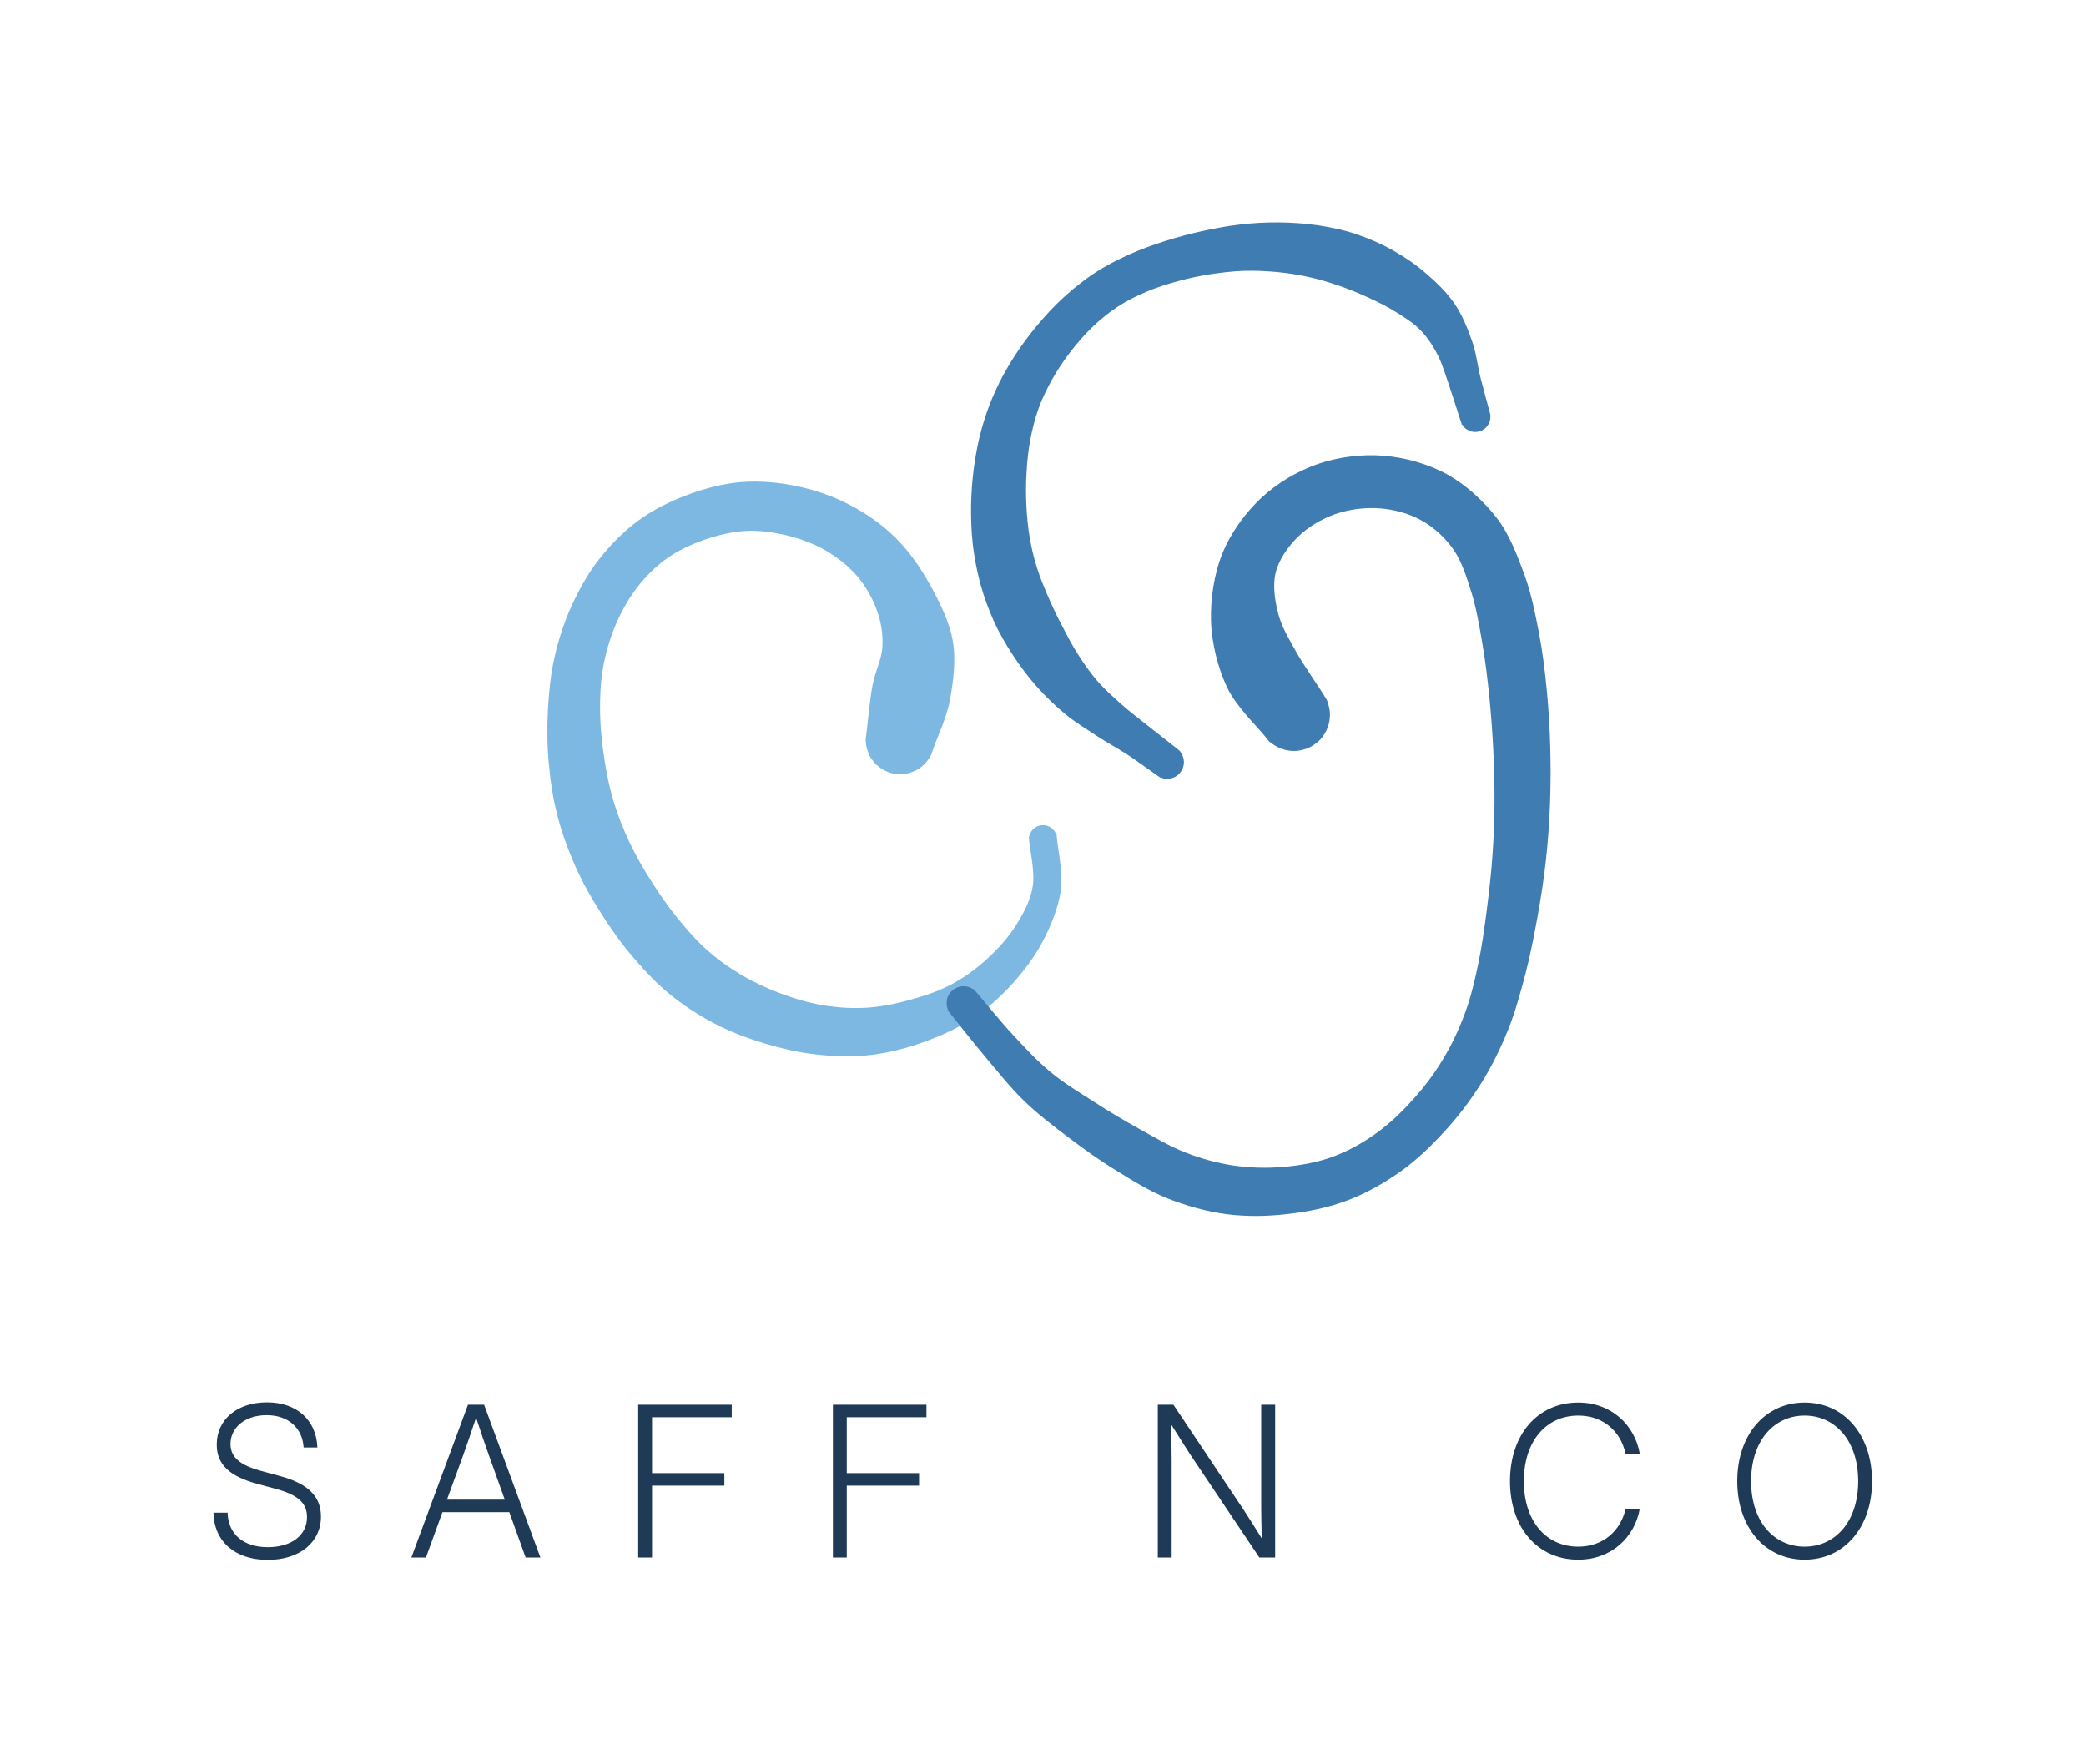
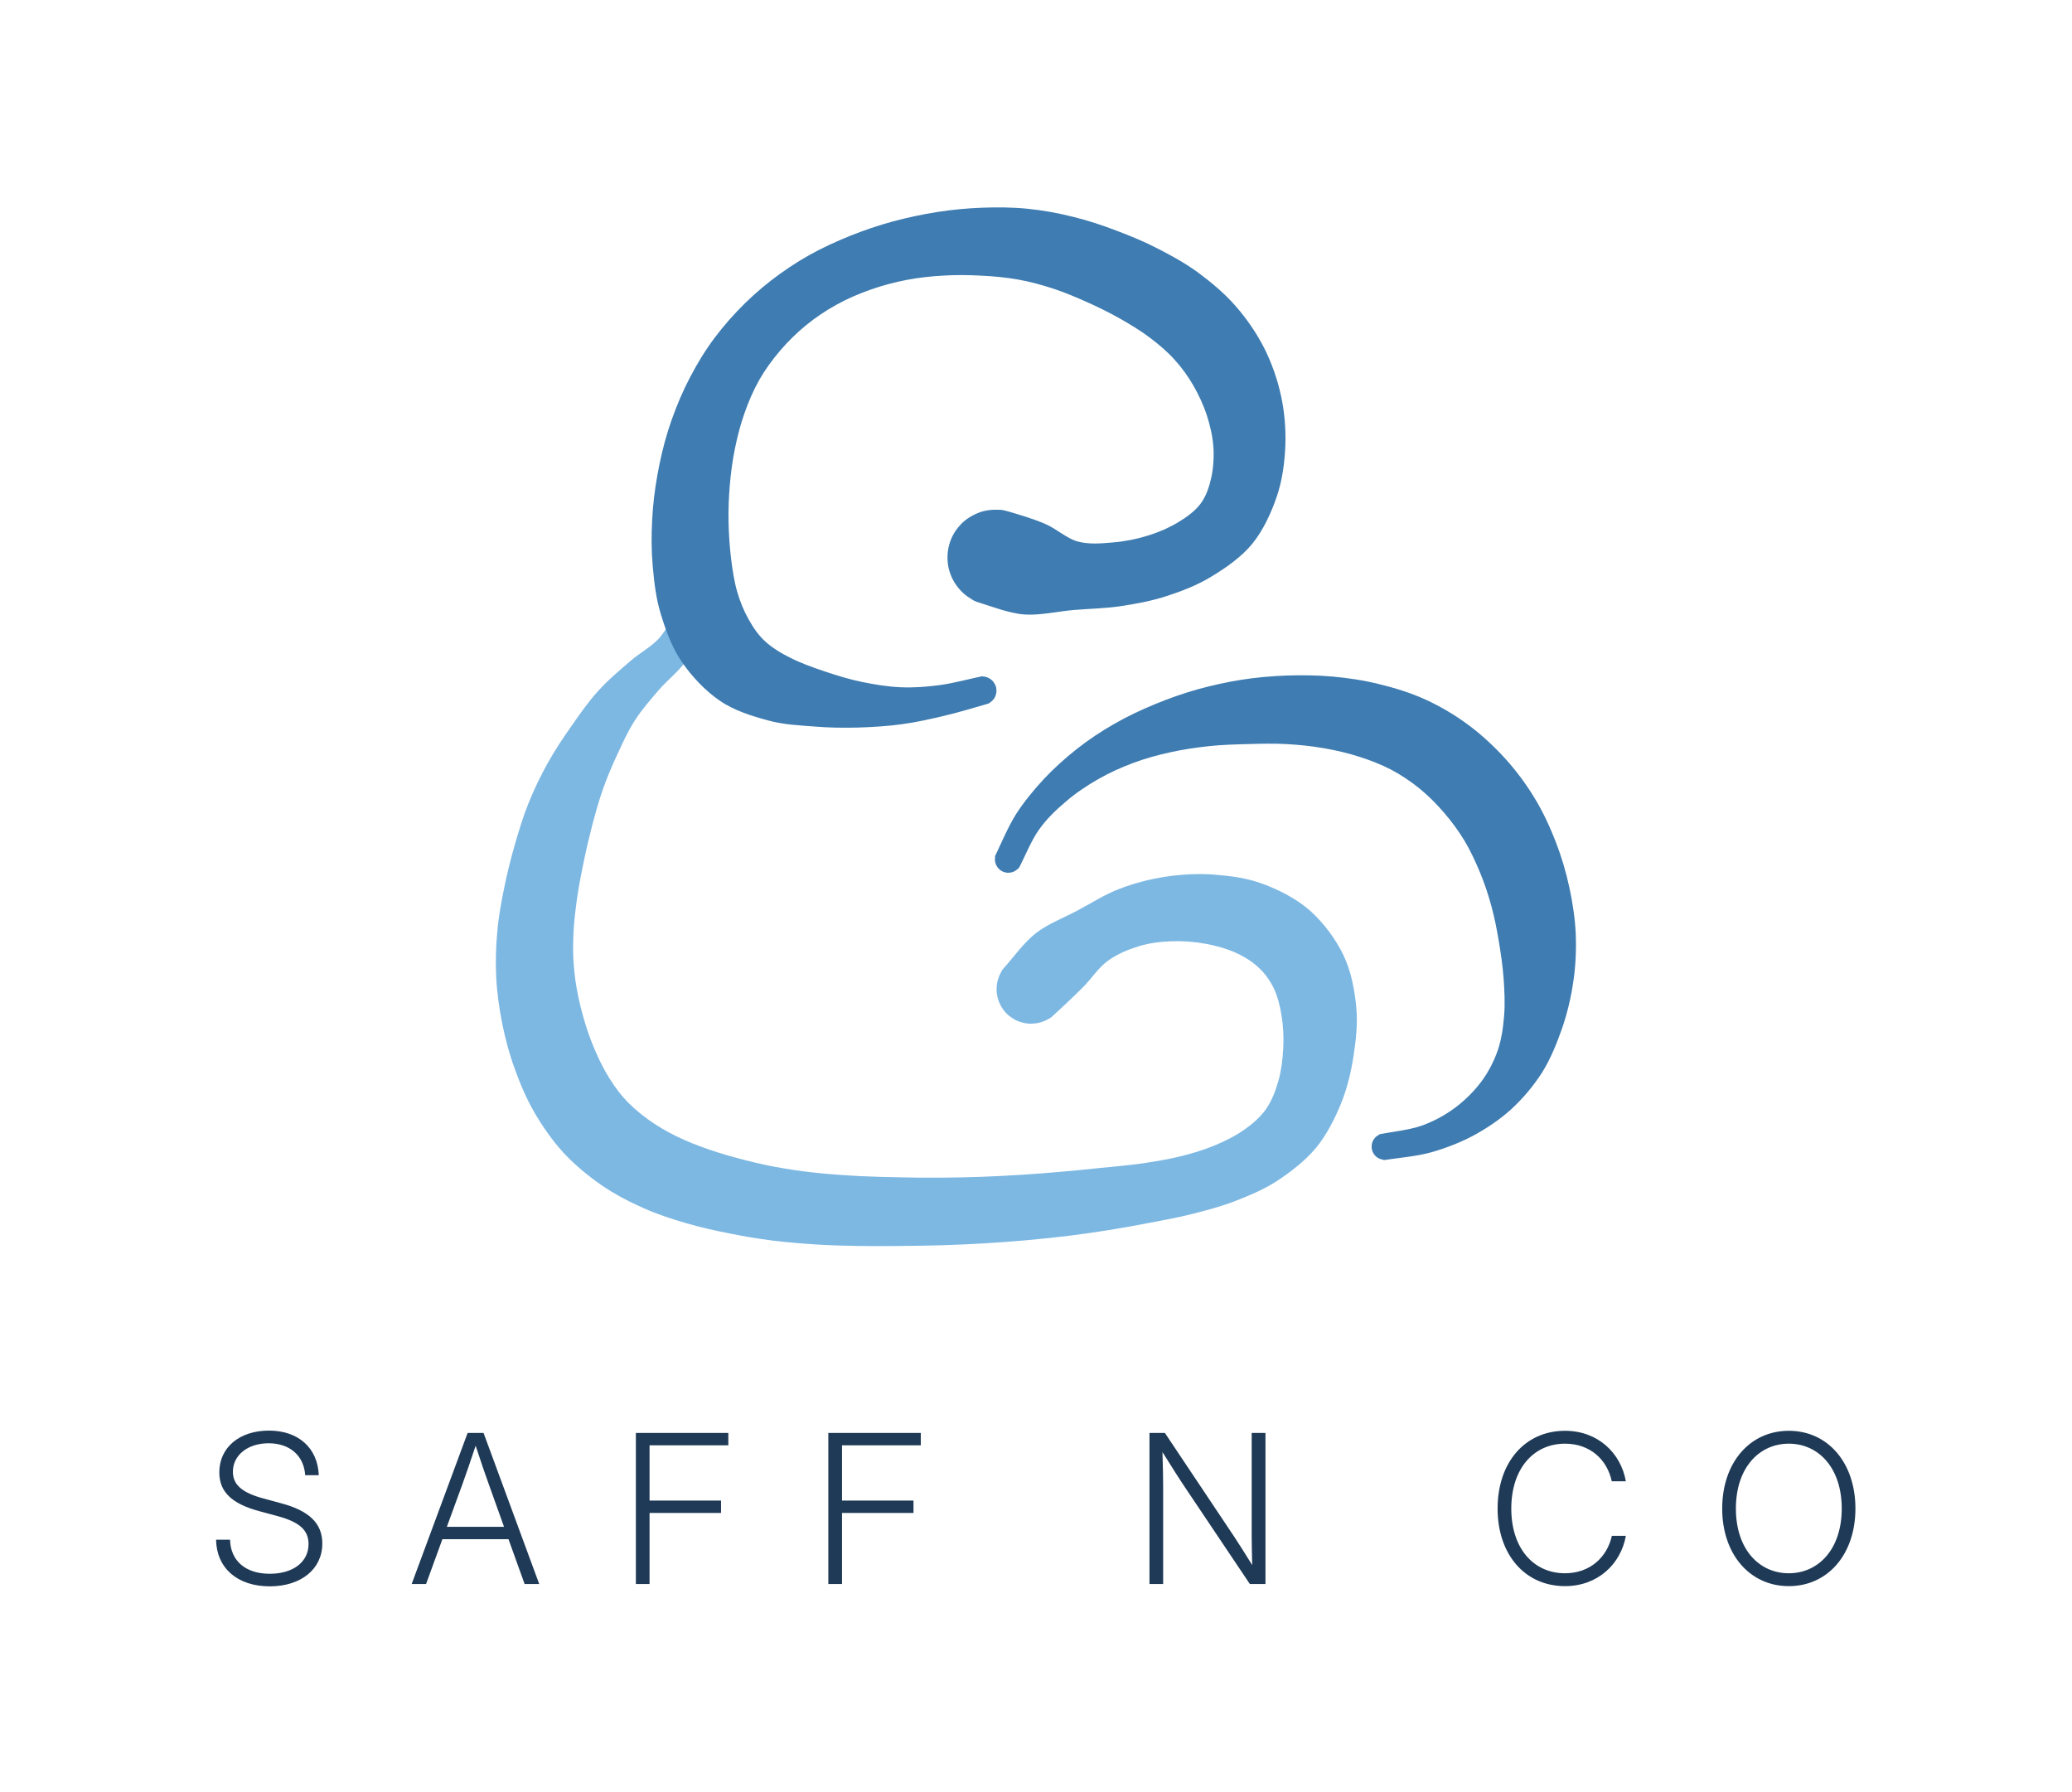
- <svg xmlns="http://www.w3.org/2000/svg" viewBox="-203.56 -40.00 407.12 343.83" width="407" height="344">
-   <g id="symbol" transform="translate(-169.697 -101.818) scale(0.24242)">
-     <path id="puff" fill="#7DB8E3" d="M612.0 856.3C614.6 848.7 622.7 831.7 625.2 817.4C627.8 803.1 630.1 785.8 627.4 770.5C624.7 755.1 616.7 739.0 609.1 725.3C601.4 711.5 592.5 698.6 581.7 687.8C571.0 677.1 557.9 667.9 544.6 661.0C531.4 654.0 516.8 649.0 502.2 645.9C487.7 642.8 472.1 641.4 457.4 642.5C442.7 643.7 427.7 647.6 413.9 652.8C400.1 657.9 386.3 664.7 374.4 673.4C362.5 682.1 351.6 693.2 342.6 704.7C333.6 716.2 326.3 729.4 320.3 742.6C314.3 755.8 309.8 769.9 306.7 783.8C303.5 797.8 302.2 812.3 301.4 826.4C300.7 840.6 300.8 854.7 302.1 868.8C303.4 882.9 305.5 897.3 309.1 911.1C312.6 924.9 317.7 938.6 323.4 951.6C329.2 964.6 336.2 977.1 343.8 989.0C351.3 1001.0 359.4 1012.5 368.6 1023.4C377.8 1034.3 387.8 1045.2 399.0 1054.4C410.1 1063.6 422.8 1071.8 435.6 1078.5C448.4 1085.2 462.1 1090.3 475.9 1094.5C489.6 1098.6 503.8 1101.9 518.1 1103.4C532.4 1105.0 547.5 1105.4 561.7 1103.7C576.0 1102.0 590.3 1098.3 603.8 1093.4C617.3 1088.6 630.8 1082.5 642.8 1074.7C654.7 1066.9 665.7 1057.0 675.3 1046.5C684.8 1035.9 693.7 1024.2 700.2 1011.6C706.7 999.0 712.6 984.5 714.4 970.8C716.2 957.0 711.8 936.5 711.2 929.1C710.6 921.7 710.9 927.2 710.6 926.2C710.3 925.3 709.8 924.4 709.3 923.6C708.7 922.8 708.0 922.1 707.3 921.4C706.6 920.8 705.7 920.3 704.8 919.8C704.0 919.4 703.0 919.1 702.0 918.9C701.1 918.8 700.1 918.7 699.1 918.8C698.1 918.9 697.2 919.1 696.2 919.4C695.3 919.7 694.4 920.2 693.6 920.7C692.8 921.3 692.1 922.0 691.4 922.7C690.8 923.4 690.3 924.3 689.8 925.2C689.4 926.0 689.1 927.0 688.9 928.0C688.8 928.9 688.3 924.3 688.8 930.9C689.3 937.5 693.6 956.2 691.8 967.6C690.1 979.0 684.5 989.5 678.3 999.3C672.2 1009.1 663.7 1018.5 655.0 1026.4C646.3 1034.4 636.5 1041.5 626.1 1047.0C615.8 1052.5 604.3 1056.3 592.9 1059.4C581.6 1062.6 569.8 1064.9 558.2 1065.7C546.6 1066.4 534.9 1065.7 523.4 1063.8C511.9 1061.9 500.2 1058.5 489.2 1054.4C478.2 1050.3 467.2 1045.2 457.2 1039.3C447.2 1033.4 437.8 1026.7 429.2 1019.0C420.5 1011.2 412.8 1002.3 405.3 993.0C397.8 983.7 390.8 973.6 384.4 963.4C377.9 953.3 371.9 942.7 366.8 931.9C361.8 921.1 357.4 910.1 354.0 898.7C350.7 887.3 348.3 875.5 346.6 863.6C344.8 851.8 343.6 839.4 343.4 827.5C343.3 815.5 343.8 803.4 345.8 791.8C347.9 780.3 351.2 768.8 355.7 758.1C360.2 747.5 365.9 737.0 372.8 728.0C379.6 719.1 387.7 710.8 396.8 704.3C405.8 697.8 416.6 692.8 427.1 689.1C437.7 685.4 449.1 682.6 460.1 681.9C471.2 681.3 482.6 682.8 493.4 685.4C504.2 688.0 515.2 692.0 524.7 697.4C534.1 702.9 543.0 709.8 550.0 717.8C556.9 725.8 562.8 736.0 566.2 745.6C569.7 755.1 571.3 765.1 570.7 775.2C570.2 785.3 564.9 794.6 562.8 806.0C560.6 817.4 558.9 836.2 558.0 843.7C557.1 851.1 557.2 848.5 557.3 850.9C557.4 853.2 557.8 855.7 558.5 858.0C559.2 860.3 560.2 862.6 561.4 864.6C562.7 866.6 564.3 868.6 566.0 870.2C567.8 871.8 569.8 873.3 571.9 874.4C574.0 875.6 576.3 876.4 578.7 877.0C581.0 877.5 583.5 877.8 585.9 877.7C588.2 877.6 590.7 877.2 593.0 876.5C595.3 875.8 597.6 874.8 599.6 873.6C601.6 872.3 603.6 870.7 605.2 869.0C606.8 867.2 608.3 865.2 609.4 863.1C610.6 861.0 609.3 864.0 612.0 856.3Z" />
-     <path id="arc" fill="#3E7CB1" d="M1059.7 586.5C1058.4 581.4 1054.7 568.3 1052.3 558.7C1049.9 549.1 1048.9 538.9 1045.4 528.9C1041.9 518.9 1037.5 507.9 1031.3 498.9C1025.1 489.8 1016.6 481.6 1008.3 474.5C1000.1 467.3 991.1 461.3 981.8 456.0C972.5 450.8 962.5 446.4 952.4 443.0C942.4 439.6 931.7 437.4 921.3 435.8C910.8 434.3 900.2 433.6 889.8 433.5C879.3 433.4 868.8 434.0 858.6 435.2C848.3 436.4 838.1 438.3 828.1 440.5C818.1 442.7 808.3 445.3 798.6 448.4C788.8 451.5 779.1 455.0 769.6 459.2C760.2 463.5 750.6 468.3 741.8 474.1C733.0 479.8 724.7 486.6 716.9 493.6C709.2 500.6 702.1 508.3 695.4 516.3C688.8 524.2 682.6 532.6 676.9 541.4C671.3 550.2 666.0 559.5 661.7 569.1C657.3 578.7 653.6 588.9 650.8 599.0C647.9 609.2 646.0 619.6 644.5 630.0C643.1 640.3 642.3 650.7 642.1 661.2C642.0 671.7 642.3 682.3 643.5 692.9C644.8 703.4 646.8 714.2 649.6 724.5C652.4 734.8 656.2 745.0 660.5 754.7C664.9 764.3 670.2 773.4 676.0 782.2C681.7 791.0 688.1 799.4 695.1 807.3C702.1 815.2 710.0 822.8 718.0 829.4C726.1 836.0 735.1 841.5 743.5 847.0C751.9 852.5 760.4 857.0 768.5 862.3C776.6 867.6 787.6 875.8 792.0 878.8C796.4 881.8 794.0 880.1 795.1 880.5C796.1 880.9 797.3 881.2 798.5 881.4C799.6 881.5 800.8 881.5 802.0 881.3C803.1 881.1 804.3 880.8 805.4 880.3C806.4 879.9 807.5 879.3 808.4 878.5C809.3 877.8 810.1 876.9 810.8 876.0C811.5 875.1 812.1 874.0 812.5 872.9C812.9 871.9 813.2 870.7 813.4 869.5C813.5 868.4 813.5 867.2 813.3 866.0C813.1 864.9 812.8 863.7 812.3 862.6C811.9 861.6 811.3 860.5 810.5 859.6C809.8 858.7 812.2 860.6 808.0 857.2C803.8 853.8 792.7 845.3 785.2 839.3C777.7 833.3 769.9 827.5 763.0 821.3C756.1 815.2 749.5 809.2 743.7 802.6C738.0 796.0 733.1 788.9 728.4 781.6C723.7 774.3 719.6 766.5 715.6 758.7C711.5 751.0 707.7 743.1 704.3 735.1C700.9 727.2 697.6 719.4 695.1 711.3C692.5 703.2 690.6 695.0 689.2 686.5C687.8 678.1 687.0 669.4 686.6 660.7C686.2 652.0 686.2 643.0 686.8 634.3C687.3 625.6 688.2 616.8 689.8 608.4C691.4 599.9 693.5 591.5 696.4 583.4C699.3 575.3 703.2 567.4 707.4 559.8C711.7 552.2 716.7 544.7 722.1 537.7C727.4 530.8 733.3 524.0 739.6 517.9C745.9 511.9 752.6 506.3 759.8 501.6C767.0 496.8 774.8 492.9 782.9 489.5C791.0 486.0 799.6 483.3 808.3 480.9C816.9 478.5 825.9 476.6 834.8 475.2C843.6 473.9 852.6 472.8 861.5 472.5C870.3 472.2 879.2 472.6 887.9 473.4C896.6 474.2 905.3 475.5 913.7 477.4C922.1 479.2 930.3 481.7 938.4 484.5C946.4 487.3 954.4 490.5 962.1 494.1C969.8 497.6 977.6 501.5 984.6 505.9C991.6 510.3 998.5 514.7 1004.1 520.4C1009.6 526.2 1014.1 532.9 1017.9 540.5C1021.8 548.1 1024.3 557.2 1027.4 566.0C1030.4 574.9 1034.6 588.4 1036.3 593.5C1038.0 598.5 1037.0 595.5 1037.6 596.4C1038.1 597.3 1038.8 598.1 1039.6 598.9C1040.3 599.6 1041.2 600.2 1042.2 600.7C1043.1 601.3 1044.1 601.6 1045.1 601.9C1046.2 602.1 1047.3 602.3 1048.3 602.2C1049.4 602.2 1050.5 602.0 1051.5 601.7C1052.5 601.4 1053.5 601.0 1054.4 600.4C1055.3 599.9 1056.1 599.2 1056.9 598.4C1057.6 597.7 1058.2 596.8 1058.7 595.8C1059.3 594.9 1059.6 593.9 1059.9 592.9C1060.1 591.8 1060.3 590.7 1060.2 589.7C1060.2 588.6 1061.1 591.7 1059.7 586.5Z" />
-     <path id="bowl" fill="#3E7CB1" d="M925.6 813.2C921.4 806.4 910.1 790.3 904.0 779.5C898.0 768.7 892.2 759.3 889.4 748.5C886.6 737.8 884.8 725.4 887.4 715.1C890.1 704.7 897.4 694.3 905.4 686.5C913.4 678.7 924.5 672.1 935.4 668.3C946.3 664.5 959.3 662.8 970.9 663.7C982.4 664.5 994.7 667.8 1004.7 673.4C1014.6 678.9 1023.8 687.3 1030.6 697.0C1037.3 706.8 1041.2 719.4 1045.1 731.9C1049.0 744.5 1051.3 758.5 1053.7 772.3C1056.1 786.1 1057.8 800.4 1059.3 814.7C1060.7 828.9 1061.8 843.3 1062.5 857.7C1063.2 872.1 1063.6 886.5 1063.5 900.9C1063.4 915.3 1062.9 929.6 1061.8 944.0C1060.8 958.4 1059.1 972.8 1057.3 987.0C1055.4 1001.3 1053.5 1015.8 1050.6 1029.6C1047.7 1043.5 1044.5 1057.3 1039.7 1070.2C1034.9 1083.2 1029.0 1095.7 1021.9 1107.4C1014.9 1119.1 1006.4 1130.3 997.2 1140.3C988.1 1150.4 978.0 1160.0 967.1 1167.6C956.3 1175.3 944.4 1181.7 932.1 1186.1C919.7 1190.5 906.2 1192.8 893.1 1193.9C879.9 1195.0 866.2 1194.6 853.1 1192.7C840.1 1190.7 827.3 1187.2 814.8 1182.3C802.2 1177.4 790.1 1170.2 777.8 1163.4C765.4 1156.5 752.7 1149.0 740.7 1141.2C728.7 1133.5 716.5 1126.2 705.6 1117.1C694.7 1108.0 685.1 1097.5 675.2 1086.9C665.3 1076.2 651.7 1059.3 646.4 1053.3C641.2 1047.3 644.8 1051.6 643.8 1050.9C642.9 1050.2 641.8 1049.6 640.7 1049.2C639.6 1048.8 638.4 1048.6 637.2 1048.5C636.1 1048.4 634.8 1048.4 633.7 1048.6C632.5 1048.8 631.4 1049.2 630.3 1049.7C629.2 1050.2 628.2 1050.8 627.3 1051.6C626.4 1052.3 625.6 1053.2 624.9 1054.2C624.2 1055.1 623.6 1056.2 623.2 1057.3C622.8 1058.4 622.6 1059.6 622.5 1060.8C622.4 1061.9 622.4 1063.2 622.6 1064.3C622.8 1065.5 623.2 1066.6 623.7 1067.7C624.2 1068.8 620.5 1064.4 625.6 1070.7C630.6 1077.0 644.1 1094.0 653.9 1105.7C663.8 1117.3 673.5 1129.8 684.6 1140.5C695.7 1151.3 708.2 1160.8 720.5 1170.1C732.8 1179.4 745.1 1188.3 758.4 1196.4C771.7 1204.6 785.4 1213.3 800.3 1219.2C815.1 1225.1 831.6 1229.8 847.7 1231.9C863.8 1234.0 880.7 1233.7 896.8 1231.8C913.0 1230.0 929.7 1226.7 944.9 1220.9C960.1 1215.2 975.0 1206.7 988.2 1197.3C1001.3 1188.0 1013.1 1176.4 1023.9 1164.6C1034.7 1152.8 1044.4 1139.9 1052.9 1126.4C1061.3 1112.9 1068.5 1098.3 1074.4 1083.6C1080.3 1069.0 1084.4 1053.6 1088.4 1038.6C1092.3 1023.5 1095.2 1008.5 1098.0 993.4C1100.7 978.3 1103.1 963.2 1104.8 948.0C1106.5 932.7 1107.6 917.3 1108.2 902.0C1108.8 886.6 1108.8 871.3 1108.4 856.0C1108.0 840.6 1107.1 825.3 1105.6 810.0C1104.1 794.6 1102.3 779.4 1099.3 763.9C1096.3 748.5 1093.3 732.8 1087.7 717.4C1082.0 702.0 1075.8 685.0 1065.3 671.4C1054.9 657.9 1040.4 644.6 1025.2 636.2C1010.0 627.9 991.4 622.7 974.1 621.3C956.8 619.9 937.9 622.3 921.5 627.9C905.0 633.6 888.6 643.3 875.7 655.3C862.9 667.3 851.1 683.5 844.4 700.1C837.7 716.7 834.7 737.0 835.3 754.9C835.9 772.9 841.0 792.5 848.2 807.8C855.4 823.1 872.5 839.4 878.4 846.8C884.3 854.3 881.6 850.8 883.5 852.4C885.5 854.0 887.7 855.3 890.0 856.4C892.2 857.4 894.7 858.2 897.2 858.6C899.7 859.0 902.3 859.1 904.8 858.9C907.3 858.6 909.8 858.0 912.1 857.2C914.5 856.3 916.8 855.1 918.8 853.6C920.9 852.2 922.8 850.4 924.4 848.5C926.0 846.5 927.3 844.3 928.4 842.0C929.4 839.8 930.2 837.3 930.6 834.8C931.0 832.3 931.1 829.7 930.9 827.2C930.6 824.7 930.0 822.2 929.2 819.9C928.3 817.5 929.8 819.9 925.6 813.2Z" />
+ <svg xmlns="http://www.w3.org/2000/svg" viewBox="-199.57 -40.00 399.14 345.10" width="399" height="345">
+   <g id="symbol" transform="translate(-103.977 0.000) scale(0.22567)">
+     <path id="bowl" fill="#7DB8E3" d="M159.7 307.4C158.6 313.4 157.0 330.2 153.7 340.1C150.4 349.9 146.3 358.8 139.7 366.7C133.1 374.5 123.0 379.5 114.2 387.2C105.4 394.8 95.2 403.3 86.9 412.6C78.5 421.8 71.2 432.4 64.0 442.7C56.8 452.9 49.9 463.3 43.8 474.3C37.7 485.2 32.2 496.8 27.5 508.4C22.8 520.0 19.3 531.9 15.8 543.9C12.4 555.8 9.4 567.7 6.9 580.0C4.4 592.3 2.0 605.0 0.9 617.9C-0.3 630.8 -0.7 644.3 0.0 657.4C0.7 670.5 2.6 683.8 5.2 696.8C7.8 709.7 11.2 722.4 15.8 735.0C20.3 747.5 25.6 760.2 32.5 772.1C39.4 784.0 47.8 796.1 57.2 806.4C66.7 816.7 78.1 826.1 89.4 834.0C100.8 841.9 113.2 848.3 125.3 853.7C137.5 859.2 150.0 863.2 162.3 866.8C174.6 870.4 186.8 873.1 199.1 875.5C211.3 878.0 223.6 880.0 235.8 881.6C248.1 883.1 260.5 884.1 272.7 884.9C284.9 885.7 297.0 886.0 309.0 886.2C321.0 886.4 332.9 886.3 344.8 886.2C356.7 886.1 368.5 885.9 380.4 885.6C392.3 885.2 404.2 884.7 416.1 884.0C428.0 883.3 439.9 882.4 451.7 881.4C463.6 880.3 475.5 879.1 487.3 877.7C499.1 876.2 510.8 874.6 522.6 872.7C534.4 870.8 546.0 868.7 557.9 866.4C569.8 864.1 581.9 862.0 594.0 858.9C606.1 855.8 618.5 852.6 630.7 847.9C642.9 843.1 655.6 837.9 667.1 830.3C678.6 822.7 690.8 813.2 699.9 802.3C708.9 791.3 715.9 777.4 721.2 764.4C726.5 751.4 729.6 737.9 731.8 724.1C733.9 710.4 735.5 696.4 734.1 682.0C732.7 667.7 729.8 651.7 723.2 638.0C716.7 624.4 706.2 610.3 694.8 600.1C683.4 590.0 668.5 582.4 654.8 577.3C641.1 572.1 626.5 570.3 612.6 569.2C598.7 568.2 584.9 569.0 571.4 571.0C557.9 573.1 544.2 576.6 531.7 581.5C519.1 586.3 507.7 593.8 495.9 600.0C484.1 606.3 470.9 611.3 460.9 619.0C450.8 626.8 440.5 640.9 435.5 646.5C430.5 652.1 432.1 650.4 430.9 652.6C429.6 654.8 428.7 657.3 428.0 659.7C427.4 662.2 427.1 664.8 427.1 667.4C427.1 669.9 427.5 672.5 428.2 675.0C428.9 677.4 429.9 679.8 431.2 682.0C432.5 684.2 434.1 686.3 435.9 688.1C437.7 689.8 439.9 691.4 442.1 692.7C444.3 693.9 446.7 694.9 449.2 695.5C451.6 696.2 454.3 696.5 456.8 696.5C459.3 696.4 462.0 696.1 464.4 695.4C466.8 694.7 469.3 693.7 471.5 692.4C473.6 691.1 472.6 692.2 477.5 687.6C482.4 683.1 493.6 672.7 501.0 665.2C508.4 657.7 514.1 648.6 522.1 642.8C530.0 637.0 539.6 633.1 548.7 630.3C557.9 627.5 567.6 626.4 577.1 626.1C586.6 625.8 596.7 626.6 605.7 628.3C614.7 629.9 623.7 632.5 631.2 635.9C638.8 639.3 645.5 643.6 650.9 648.7C656.4 653.8 660.5 659.6 663.8 666.4C667.0 673.3 669.1 681.3 670.4 689.8C671.8 698.2 672.3 708.1 671.8 717.3C671.4 726.6 670.1 736.6 667.7 745.2C665.2 753.9 662.1 762.1 657.2 769.2C652.3 776.2 645.6 782.1 638.0 787.3C630.5 792.6 621.3 797.1 612.0 800.9C602.7 804.7 592.4 807.7 581.9 810.2C571.5 812.7 560.5 814.4 549.4 816.0C538.4 817.5 526.9 818.5 515.6 819.6C504.3 820.8 492.9 822.0 481.6 822.9C470.2 823.9 458.9 824.8 447.5 825.5C436.2 826.2 424.8 826.8 413.4 827.2C402.0 827.6 390.7 827.8 379.3 827.9C367.9 828.0 356.5 827.9 345.1 827.6C333.7 827.4 322.3 827.1 311.0 826.6C299.8 826.0 288.6 825.3 277.6 824.2C266.6 823.1 255.7 821.8 245.0 819.9C234.2 818.1 223.6 815.8 213.1 813.1C202.7 810.5 192.2 807.5 182.3 804.1C172.4 800.7 162.8 797.0 153.9 792.6C145.1 788.3 136.7 783.4 129.2 777.9C121.7 772.4 114.8 766.5 108.8 759.7C102.8 752.9 97.7 745.3 93.1 737.2C88.5 729.0 84.5 720.0 80.9 710.8C77.4 701.6 74.4 691.7 72.0 682.0C69.6 672.3 67.7 662.3 66.7 652.3C65.6 642.4 65.4 632.4 65.8 622.1C66.1 611.8 67.4 601.3 68.8 590.7C70.3 580.1 72.4 569.2 74.6 558.6C76.8 547.9 79.3 537.3 82.0 526.8C84.8 516.4 87.6 506.2 91.2 496.0C94.8 485.8 99.1 475.7 103.7 465.9C108.2 456.1 112.7 446.3 118.6 437.2C124.4 428.2 131.2 420.5 138.8 411.6C146.4 402.8 157.2 394.7 164.0 384.2C170.7 373.6 175.6 360.1 179.1 348.1C182.7 336.1 184.3 318.6 185.4 312.0C186.4 305.4 185.6 309.7 185.5 308.6C185.4 307.5 185.2 306.3 184.8 305.3C184.4 304.2 183.9 303.2 183.2 302.3C182.6 301.3 181.8 300.5 180.9 299.7C180.1 299.0 179.1 298.4 178.1 297.9C177.1 297.4 175.9 297.1 174.8 296.9C173.7 296.7 172.6 296.6 171.4 296.7C170.3 296.8 169.2 297.1 168.1 297.5C167.1 297.8 166.0 298.4 165.1 299.0C164.2 299.7 163.3 300.5 162.6 301.3C161.9 302.2 161.3 303.2 160.8 304.2C160.3 305.2 160.9 301.4 159.7 307.4Z" />
+     <path id="puff" fill="#3E7CB1" d="M447.3 561.4C450.2 556.0 456.7 540.1 463.2 531.0C469.6 521.9 477.6 514.2 486.0 507.1C494.3 499.9 503.8 493.5 513.4 488.0C522.9 482.5 533.1 477.9 543.5 474.0C553.8 470.1 564.6 467.2 575.4 464.8C586.2 462.4 597.2 460.8 608.2 459.6C619.3 458.4 630.4 458.1 641.4 457.8C652.5 457.5 663.5 457.2 674.4 457.8C685.2 458.4 695.9 459.5 706.3 461.3C716.7 463.1 727.0 465.5 736.6 468.6C746.3 471.7 755.6 475.3 764.2 479.8C772.8 484.4 780.8 489.8 788.2 495.8C795.7 501.9 802.7 509.0 809.1 516.4C815.4 523.7 821.3 531.7 826.4 540.1C831.5 548.6 835.7 557.7 839.6 567.0C843.5 576.3 846.8 586.2 849.5 596.2C852.2 606.1 854.2 616.3 855.9 626.6C857.6 636.8 859.1 647.2 859.9 657.6C860.6 668.0 861.2 678.7 860.4 688.9C859.6 699.2 858.2 709.5 855.0 719.0C851.7 728.5 847.0 737.7 840.9 745.9C834.8 754.1 826.9 761.9 818.5 768.2C810.0 774.5 800.4 779.8 790.0 783.5C779.7 787.2 762.5 789.1 756.4 790.4C750.4 791.6 754.5 790.8 753.6 791.3C752.8 791.7 751.9 792.2 751.2 792.8C750.4 793.5 749.8 794.2 749.2 795.0C748.7 795.8 748.2 796.7 747.9 797.6C747.5 798.5 747.3 799.5 747.3 800.5C747.2 801.5 747.2 802.5 747.4 803.4C747.6 804.4 747.9 805.3 748.3 806.2C748.7 807.1 749.3 807.9 749.9 808.7C750.5 809.4 751.3 810.1 752.1 810.7C752.9 811.2 753.8 811.7 754.7 812.0C755.6 812.3 756.6 812.5 757.5 812.6C758.5 812.7 753.9 813.5 760.5 812.5C767.1 811.4 785.1 809.8 797.2 806.5C809.4 803.1 821.9 798.4 833.5 792.3C845.0 786.1 856.5 778.5 866.4 769.5C876.3 760.4 885.6 749.4 892.9 737.9C900.1 726.3 905.4 713.1 909.9 700.2C914.3 687.3 917.5 673.9 919.4 660.6C921.4 647.3 922.0 633.6 921.5 620.2C920.9 606.8 918.9 593.3 916.0 580.1C913.2 567.0 909.3 553.9 904.4 541.2C899.4 528.4 893.5 515.6 886.3 503.8C879.1 491.9 870.6 480.5 861.2 470.1C851.8 459.8 841.3 450.0 830.0 441.6C818.7 433.2 806.1 425.7 793.4 419.9C780.7 414.1 767.1 409.9 753.9 406.7C740.7 403.4 727.3 401.4 714.1 400.2C700.9 399.0 687.7 398.9 674.7 399.3C661.7 399.8 648.9 400.9 636.2 402.9C623.5 404.9 610.9 407.7 598.6 411.1C586.2 414.6 574.0 418.9 562.2 423.8C550.3 428.7 538.6 434.2 527.5 440.6C516.4 446.9 505.6 454.1 495.6 462.0C485.6 469.9 476.0 478.5 467.3 487.8C458.7 497.1 450.3 507.3 443.6 517.8C436.9 528.4 429.9 545.0 426.9 551.1C424.0 557.1 426.2 552.9 426.0 553.9C425.7 554.8 425.7 555.8 425.7 556.8C425.8 557.8 425.9 558.8 426.3 559.8C426.6 560.7 427.0 561.6 427.5 562.4C428.1 563.3 428.7 564.1 429.5 564.7C430.2 565.4 431.0 566.0 431.9 566.4C432.8 566.9 433.8 567.2 434.7 567.4C435.7 567.6 436.7 567.7 437.7 567.6C438.7 567.6 439.7 567.4 440.6 567.1C441.6 566.8 442.5 566.4 443.3 565.8C444.1 565.3 444.9 564.6 445.6 563.9C446.2 563.2 444.3 566.9 447.3 561.4Z" />
+     <path id="loop" fill="#3E7CB1" d="M414.5 337.8C422.2 340.1 438.0 346.3 451.0 347.2C464.1 348.1 479.0 344.6 492.6 343.4C506.3 342.2 519.6 342.1 532.9 340.1C546.2 338.1 559.3 335.7 572.2 331.5C585.2 327.3 598.2 322.3 610.4 314.9C622.6 307.5 636.0 298.3 645.4 286.8C654.7 275.4 661.7 260.1 666.4 246.2C671.1 232.2 673.0 217.4 673.6 203.0C674.1 188.7 672.9 174.0 669.8 160.1C666.8 146.2 661.8 132.2 655.4 119.5C648.9 106.8 640.4 94.5 631.1 83.9C621.8 73.2 610.6 63.9 599.6 55.7C588.6 47.6 576.8 41.1 565.1 35.1C553.4 29.0 541.6 24.2 529.5 19.6C517.5 15.0 505.2 10.9 492.5 7.8C479.9 4.6 466.6 2.2 453.6 0.9C440.6 -0.4 427.4 -0.5 414.5 0.0C401.6 0.5 388.9 1.7 376.2 3.7C363.6 5.7 351.0 8.4 338.6 11.7C326.3 15.1 314.0 19.2 302.1 24.0C290.2 28.8 278.4 34.2 267.1 40.5C255.8 46.9 244.8 54.2 234.5 62.2C224.3 70.1 214.5 79.0 205.5 88.5C196.5 98.0 188.0 108.3 180.6 119.2C173.2 130.1 166.7 141.8 161.0 153.6C155.4 165.5 150.6 177.8 146.7 190.2C142.8 202.6 139.9 215.3 137.6 228.0C135.3 240.8 133.7 253.7 133.1 266.7C132.4 279.7 132.4 292.7 133.6 306.1C134.8 319.4 136.3 333.3 140.5 346.9C144.6 360.4 149.9 375.3 158.4 387.6C166.8 400.0 178.7 412.6 191.0 420.9C203.2 429.3 218.6 434.0 232.0 437.6C245.4 441.3 258.5 441.8 271.3 442.8C284.2 443.9 296.5 444.0 309.1 443.7C321.7 443.3 334.4 442.5 346.7 440.8C359.1 439.1 371.3 436.3 383.1 433.5C395.0 430.7 411.5 425.7 417.8 423.9C424.1 422.1 419.8 423.3 420.7 422.8C421.7 422.3 422.5 421.6 423.3 420.9C424.0 420.2 424.7 419.4 425.3 418.5C425.8 417.6 426.2 416.6 426.5 415.6C426.8 414.6 427.0 413.5 427.0 412.5C427.0 411.4 426.9 410.4 426.7 409.3C426.4 408.3 426.0 407.3 425.5 406.4C425.0 405.5 424.4 404.6 423.7 403.9C423.0 403.1 422.1 402.4 421.2 401.9C420.3 401.3 419.3 400.9 418.3 400.6C417.3 400.3 416.3 400.1 415.2 400.1C414.2 400.1 418.2 399.2 412.1 400.5C405.9 401.7 389.5 406.1 378.3 407.5C367.1 409.0 356.1 409.8 345.0 409.3C334.0 408.8 323.1 407.0 312.3 404.8C301.5 402.6 290.5 399.2 280.4 395.8C270.2 392.4 259.8 388.6 251.3 384.3C242.8 380.1 235.5 375.6 229.5 370.1C223.5 364.6 219.4 358.4 215.4 351.3C211.4 344.2 208.1 336.2 205.6 327.5C203.1 318.8 201.6 308.9 200.4 299.0C199.2 289.1 198.5 278.5 198.3 268.1C198.1 257.7 198.5 247.0 199.4 236.5C200.3 226.1 201.7 215.5 203.8 205.3C205.9 195.1 208.5 184.9 212.0 175.1C215.4 165.4 219.5 155.9 224.5 147.0C229.6 138.1 235.7 129.7 242.4 121.9C249.1 114.1 256.7 106.6 264.7 100.1C272.7 93.6 281.5 87.7 290.6 82.7C299.8 77.6 309.6 73.4 319.6 69.9C329.5 66.4 340.0 63.6 350.4 61.6C360.8 59.6 371.5 58.5 382.2 57.9C392.8 57.3 403.7 57.4 414.2 58.0C424.8 58.5 435.2 59.5 445.4 61.3C455.6 63.1 465.4 65.8 475.3 69.0C485.1 72.2 495.0 76.4 504.6 80.7C514.2 85.0 523.9 89.8 532.9 94.9C541.8 100.0 550.6 105.3 558.3 111.2C566.0 117.0 573.1 123.1 579.2 129.9C585.3 136.6 590.6 144.0 595.1 151.8C599.6 159.6 603.5 168.0 606.4 176.6C609.2 185.2 611.4 194.5 612.1 203.3C612.8 212.2 612.2 221.7 610.5 229.8C608.7 238.0 606.2 245.9 601.4 252.4C596.7 258.8 589.7 263.9 582.1 268.5C574.5 273.1 565.1 277.2 555.8 280.0C546.5 282.9 536.3 284.9 526.4 285.7C516.4 286.6 505.9 287.5 496.3 284.9C486.7 282.2 478.4 274.1 468.6 269.9C458.8 265.6 444.5 261.4 437.6 259.4C430.6 257.4 430.5 257.9 427.0 257.8C423.5 257.7 419.8 258.1 416.4 258.9C413.0 259.7 409.6 261.1 406.5 262.8C403.4 264.4 400.4 266.6 397.8 269.0C395.3 271.5 393.0 274.3 391.1 277.3C389.3 280.3 387.8 283.7 386.8 287.1C385.8 290.5 385.3 294.1 385.2 297.6C385.1 301.2 385.5 304.8 386.3 308.2C387.2 311.7 388.5 315.1 390.2 318.2C391.9 321.3 394.0 324.2 396.5 326.8C398.9 329.4 401.7 331.7 404.8 333.5C407.8 335.3 406.8 335.5 414.5 337.8Z" />
  </g>
-   <path id="logotype" transform="translate(-163.559 263.829)" fill="#1F3A56" d="M12.272 0.46C18.478 0.46 22.642 -2.983 22.642 -7.988C22.642 -11.992 20.04 -14.474 14.454 -15.956L11.071 -16.876C6.767 -18.018 4.985 -19.619 4.985 -22.162C4.985 -25.445 7.928 -27.787 12.032 -27.787C16.256 -27.787 19.019 -25.305 19.259 -21.481H21.941C21.741 -26.826 17.938 -30.29 12.112 -30.29C6.266 -30.29 2.302 -26.946 2.302 -22.042C2.302 -18.198 4.745 -15.815 10.37 -14.334L13.713 -13.433C18.198 -12.232 19.919 -10.61 19.919 -7.888C19.919 -4.344 16.876 -2.022 12.272 -2.022C7.447 -2.022 4.524 -4.604 4.424 -8.749H1.662C1.762 -3.143 5.866 0.46 12.272 0.46Z M40.284 0H43.127L46.35 -8.849H59.403L62.586 0H65.469L54.478 -29.829H51.335ZM47.231 -11.291 50.294 -19.679C51.035 -21.741 51.815 -23.983 52.916 -27.307C53.997 -23.983 54.778 -21.741 55.519 -19.679L58.522 -11.291Z M84.552 0H87.255V-14.034H101.368V-16.476H87.255V-27.387H102.81V-29.829H84.552Z M122.554 0H125.257V-14.034H139.37V-16.476H125.257V-27.387H140.812V-29.829H122.554Z M185.965 0H188.668V-19.059C188.668 -20.56 188.628 -22.922 188.528 -26.045C190.43 -23.022 191.991 -20.54 193.012 -19.039L205.785 0H208.868V-29.829H206.145V-9.449C206.145 -8.168 206.205 -5.726 206.245 -3.744C204.984 -5.786 203.623 -7.948 202.702 -9.329L189.008 -29.829H185.965Z M268.015 0.42C274.521 0.42 279.046 -3.984 280.027 -9.509H277.264C276.323 -5.285 272.94 -2.122 268.015 -2.122C261.789 -2.122 257.405 -7.047 257.405 -14.895C257.405 -22.742 261.789 -27.707 268.015 -27.707C272.98 -27.707 276.343 -24.544 277.244 -20.28H280.027C279.046 -25.845 274.521 -30.25 268.015 -30.25C260.067 -30.25 254.702 -23.963 254.702 -14.895C254.702 -5.866 260.067 0.42 268.015 0.42Z M312.203 0.42C319.931 0.42 325.356 -5.886 325.356 -14.895C325.356 -23.923 319.931 -30.25 312.203 -30.25C304.475 -30.25 299.05 -23.923 299.05 -14.895C299.05 -5.906 304.475 0.42 312.203 0.42ZM312.203 -2.122C306.297 -2.122 301.753 -6.907 301.753 -14.895C301.753 -22.942 306.337 -27.707 312.203 -27.707C318.069 -27.707 322.653 -22.922 322.653 -14.895C322.653 -6.887 318.069 -2.122 312.203 -2.122Z" />
+   <path id="logotype" transform="translate(-159.570 265.102)" fill="#1F3A56" d="M11.973 0.449C18.027 0.449 22.09 -2.91 22.09 -7.793C22.09 -11.699 19.551 -14.121 14.102 -15.566L10.801 -16.465C6.602 -17.578 4.863 -19.141 4.863 -21.621C4.863 -24.824 7.734 -27.109 11.738 -27.109C15.859 -27.109 18.555 -24.688 18.789 -20.957H21.406C21.211 -26.172 17.5 -29.551 11.816 -29.551C6.113 -29.551 2.246 -26.289 2.246 -21.504C2.246 -17.754 4.629 -15.43 10.117 -13.984L13.379 -13.105C17.754 -11.934 19.434 -10.352 19.434 -7.695C19.434 -4.238 16.465 -1.973 11.973 -1.973C7.266 -1.973 4.414 -4.492 4.316 -8.535H1.621C1.719 -3.066 5.723 0.449 11.973 0.449Z M39.302 0H42.075L45.22 -8.633H57.954L61.059 0H63.872L53.149 -29.102H50.083ZM46.079 -11.016 49.067 -19.199C49.79 -21.211 50.552 -23.398 51.626 -26.641C52.68 -23.398 53.442 -21.211 54.165 -19.199L57.095 -11.016Z M82.49 0H85.127V-13.691H98.896V-16.074H85.127V-26.719H100.302V-29.102H82.49Z M119.565 0H122.202V-13.691H135.971V-16.074H122.202V-26.719H137.377V-29.102H119.565Z M181.43 0H184.066V-18.594C184.066 -20.059 184.027 -22.363 183.93 -25.41C185.785 -22.461 187.309 -20.039 188.305 -18.574L200.766 0H203.773V-29.102H201.117V-9.219C201.117 -7.969 201.176 -5.586 201.215 -3.652C199.984 -5.645 198.656 -7.754 197.758 -9.102L184.398 -29.102H181.43Z M261.478 0.41C267.826 0.41 272.24 -3.887 273.197 -9.277H270.502C269.584 -5.156 266.283 -2.07 261.478 -2.07C255.404 -2.07 251.127 -6.875 251.127 -14.531C251.127 -22.188 255.404 -27.031 261.478 -27.031C266.322 -27.031 269.603 -23.945 270.482 -19.785H273.197C272.24 -25.215 267.826 -29.512 261.478 -29.512C253.724 -29.512 248.49 -23.379 248.49 -14.531C248.49 -5.723 253.724 0.41 261.478 0.41Z M304.588 0.41C312.127 0.41 317.42 -5.742 317.42 -14.531C317.42 -23.34 312.127 -29.512 304.588 -29.512C297.049 -29.512 291.756 -23.34 291.756 -14.531C291.756 -5.762 297.049 0.41 304.588 0.41ZM304.588 -2.07C298.827 -2.07 294.393 -6.738 294.393 -14.531C294.393 -22.383 298.866 -27.031 304.588 -27.031C310.311 -27.031 314.784 -22.363 314.784 -14.531C314.784 -6.719 310.311 -2.07 304.588 -2.07Z" />
</svg>
